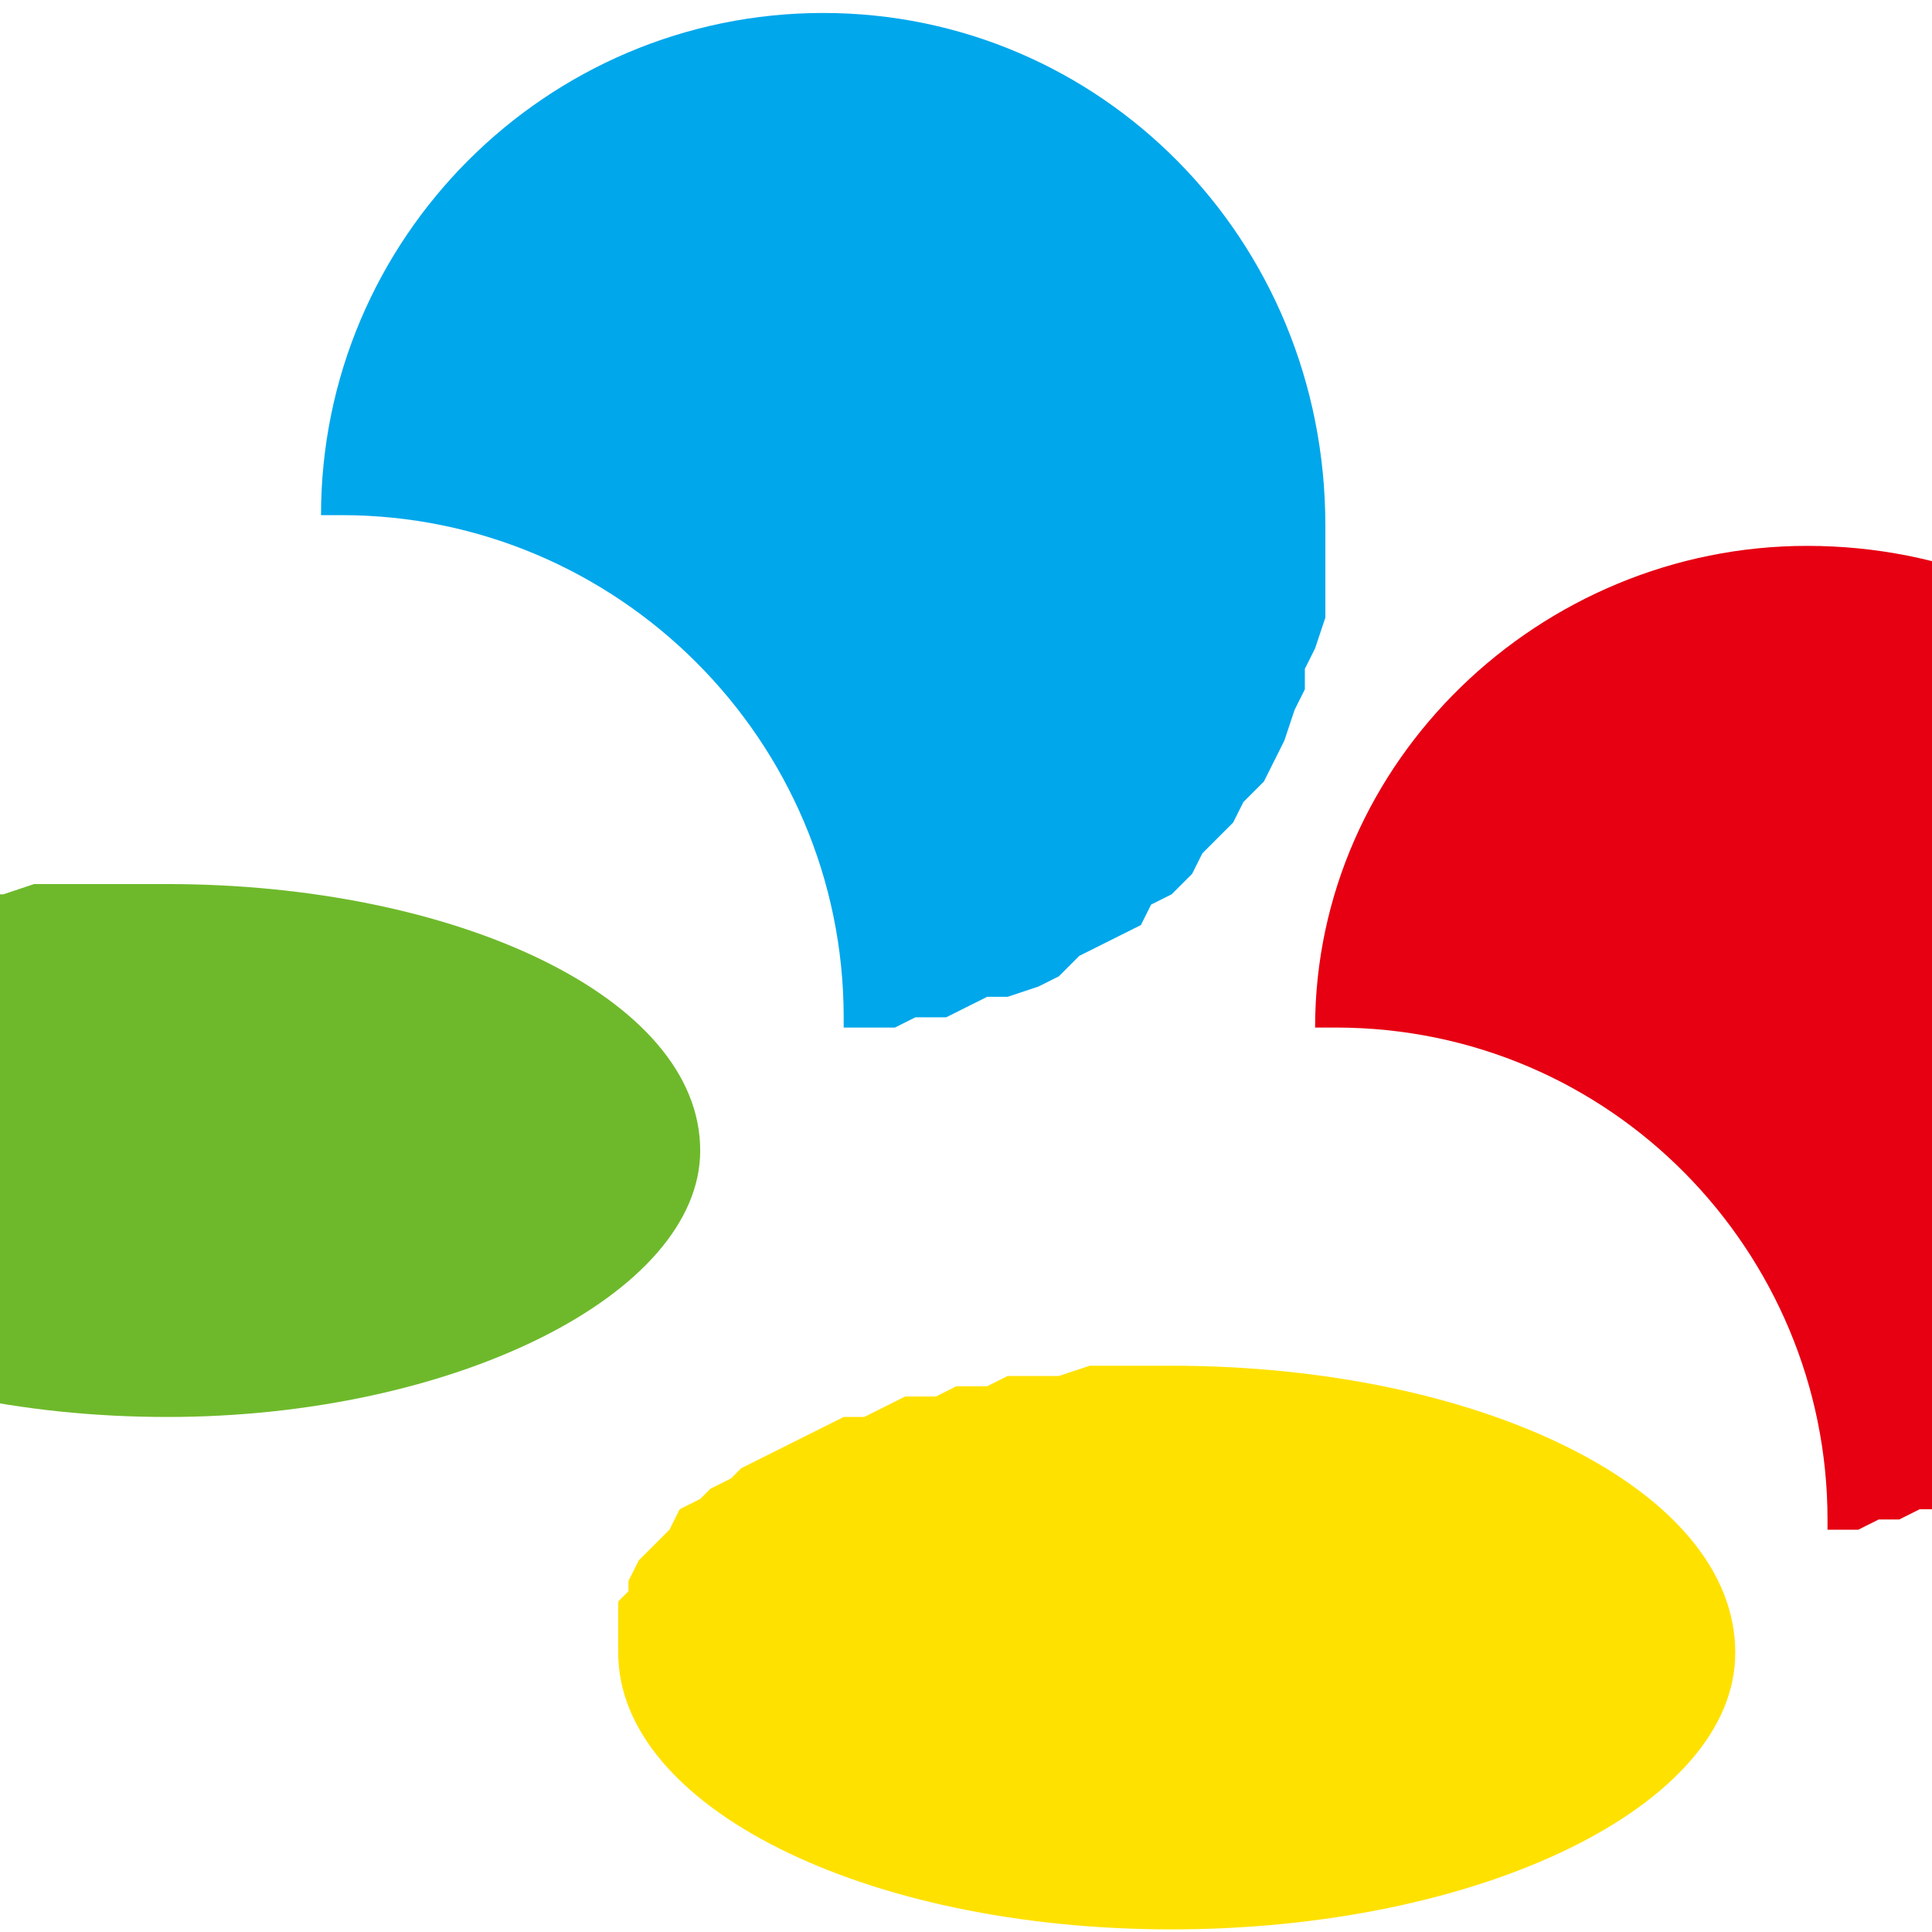
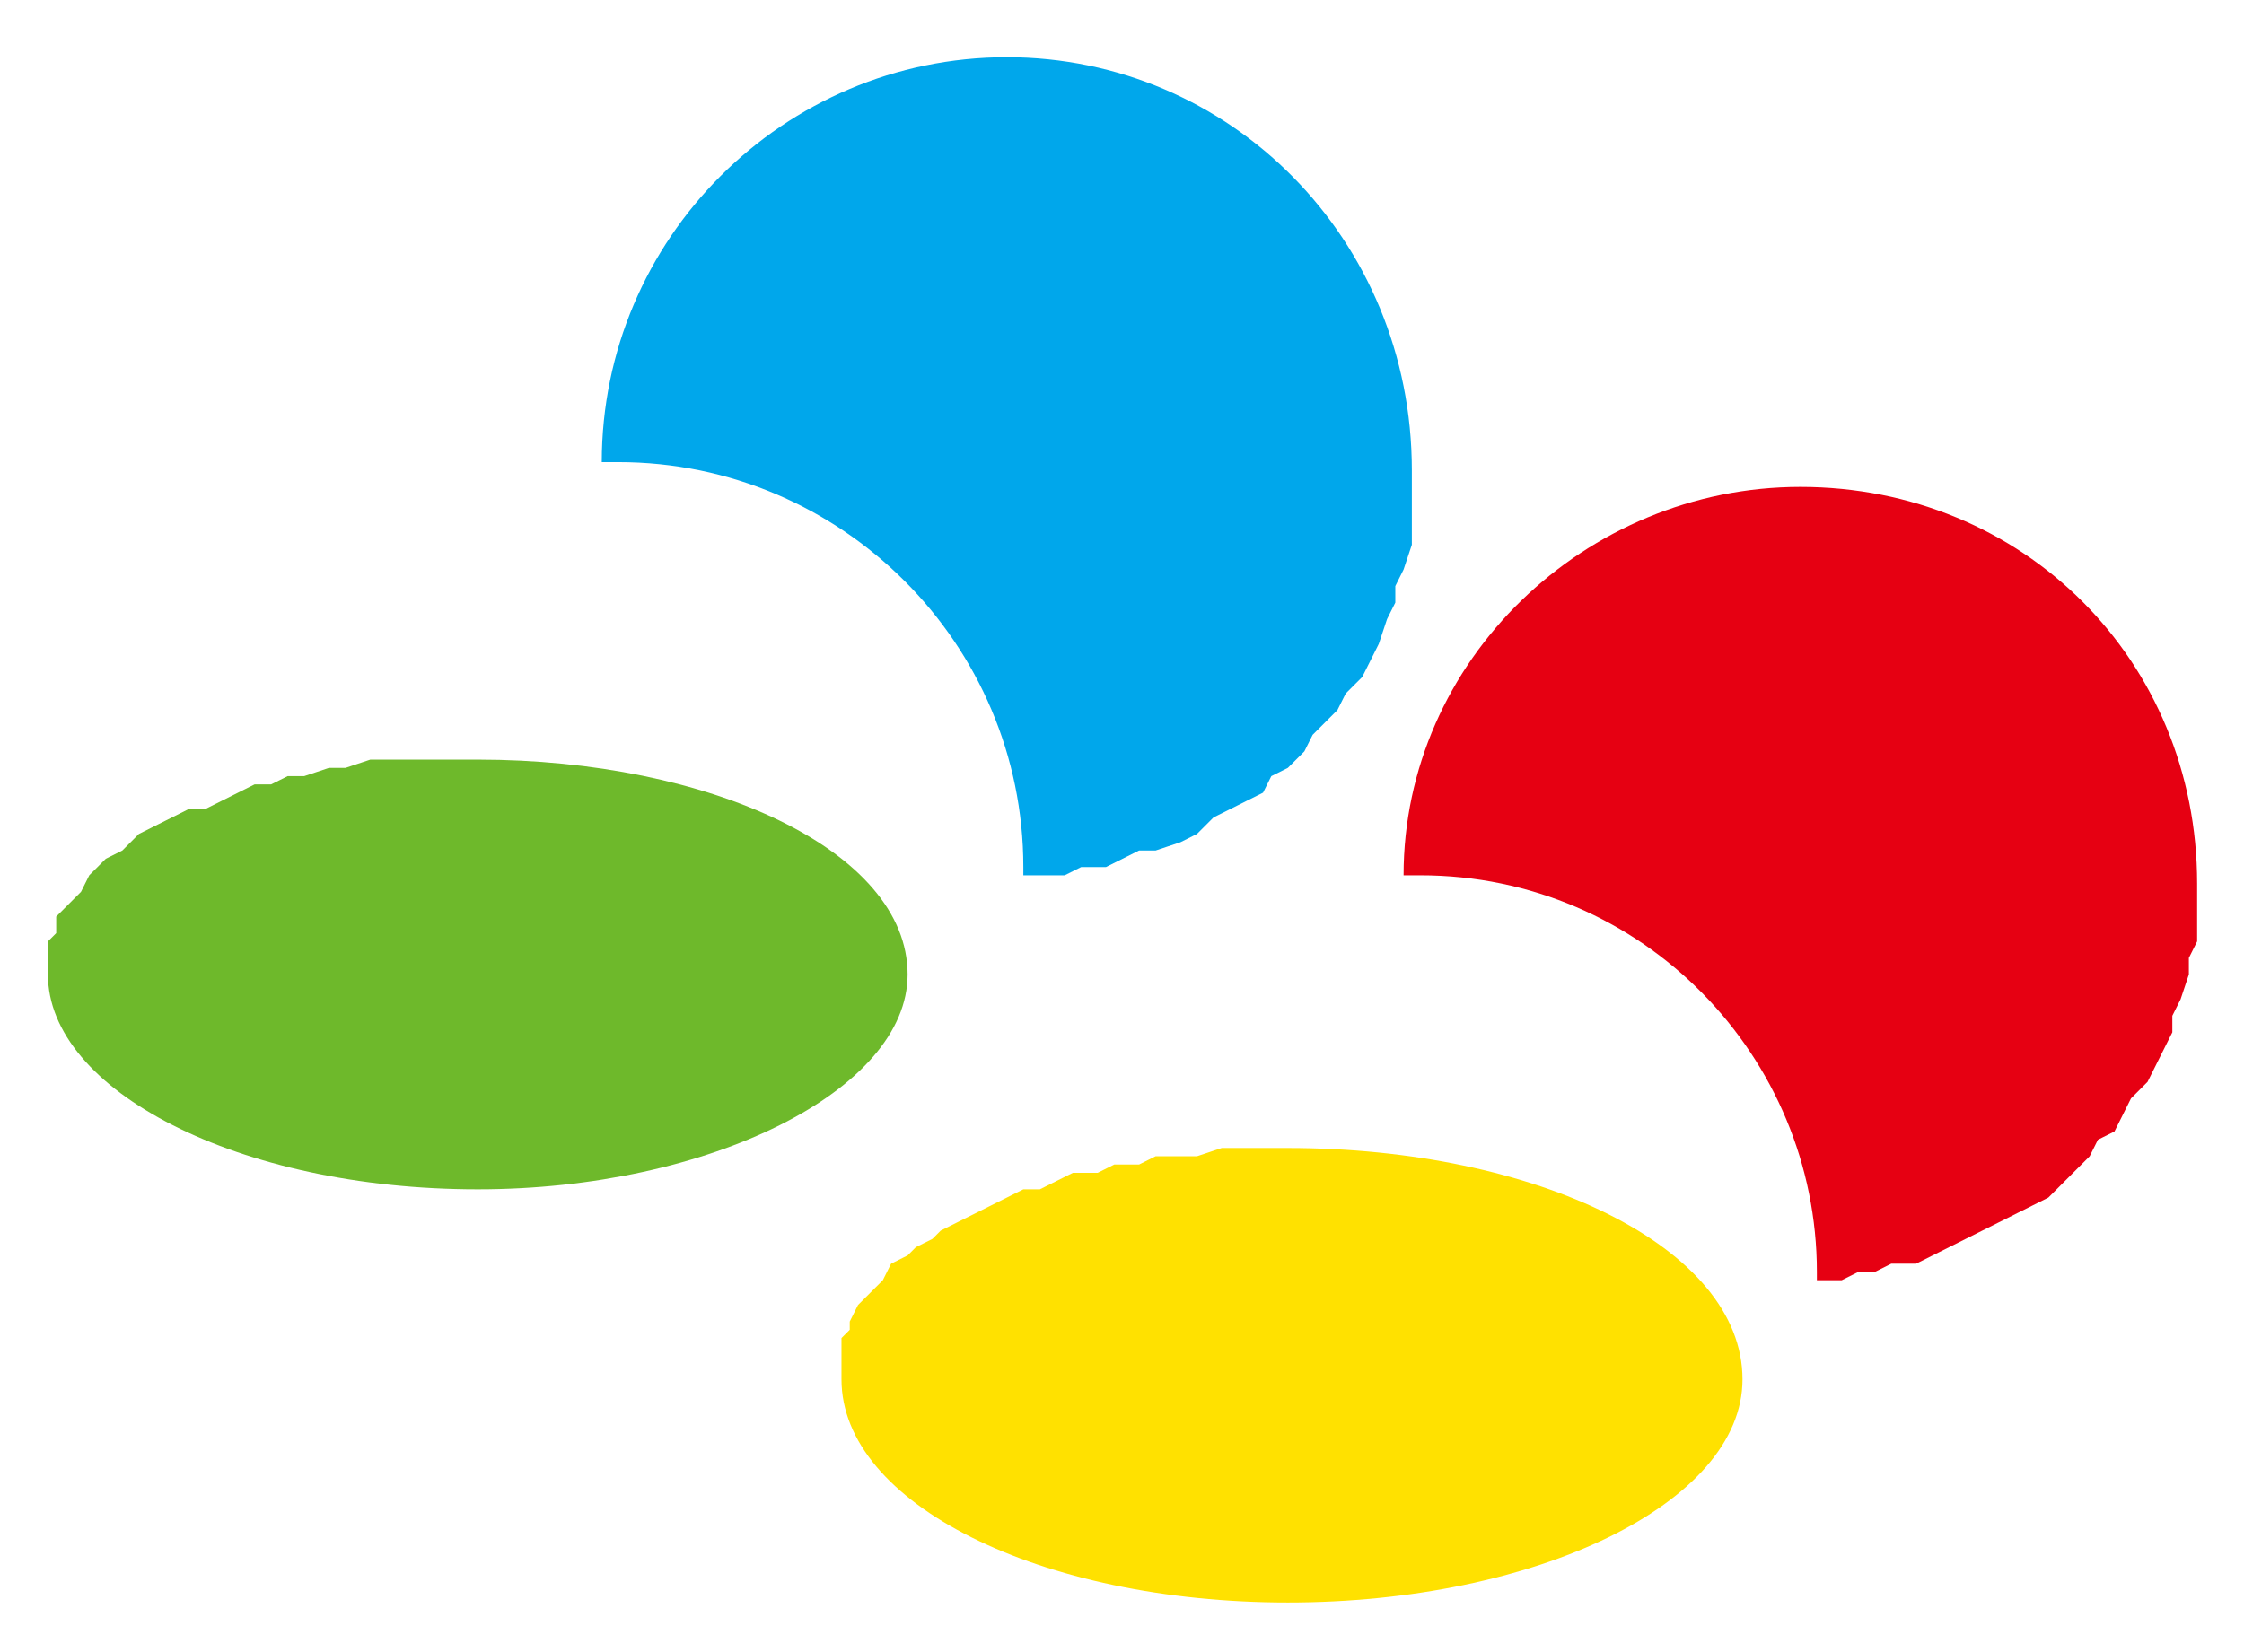
- <svg xmlns="http://www.w3.org/2000/svg" version="1.0" viewBox="0 0 1 1" id="body">
+ <svg xmlns="http://www.w3.org/2000/svg" version="1.0" viewBox="-0.22 -0.03 1.44 1.06" id="body">
  <defs id="defs3415" />
  <g transform="matrix(5.30447,0,0,5.304457,1.715065,-1.600537)" id="g3512">
    <path d="M -0.359,0.414 L -0.359,0.413 L -0.359,0.411 L -0.359,0.41 L -0.358,0.409 L -0.358,0.407 L -0.357,0.406 L -0.356,0.405 L -0.355,0.404 L -0.354,0.402 L -0.353,0.401 L -0.352,0.4 L -0.35,0.399 L -0.349,0.398 L -0.348,0.397 L -0.346,0.396 L -0.344,0.395 L -0.342,0.394 L -0.34,0.394 L -0.338,0.393 L -0.336,0.392 L -0.334,0.391 L -0.332,0.391 L -0.33,0.39 L -0.328,0.39 L -0.325,0.389 L -0.323,0.389 L -0.32,0.388 L -0.318,0.388 L -0.315,0.388 L -0.313,0.388 L -0.31,0.388 L -0.307,0.388 C -0.279,0.388 -0.255,0.399 -0.255,0.414 C -0.255,0.428 -0.279,0.44 -0.307,0.44 C -0.336,0.44 -0.359,0.428 -0.359,0.414 z " style="font-style:normal;font-variant:normal;font-weight:normal;font-stretch:normal;letter-spacing:normal;word-spacing:normal;text-anchor:start;fill:#6EB92B;fill-opacity:1;fill-rule:nonzero;stroke:#2cd324;stroke-width:0;stroke-linecap:butt;stroke-linejoin:miter;stroke-miterlimit:10.433;stroke-dasharray:none;stroke-dashoffset:0;stroke-opacity:1" id="path3324" />
    <path d="M -0.263,0.463 L -0.263,0.461 L -0.263,0.46 L -0.263,0.458 L -0.262,0.457 L -0.262,0.456 L -0.261,0.454 L -0.26,0.453 L -0.259,0.452 L -0.258,0.451 L -0.257,0.449 L -0.255,0.448 L -0.254,0.447 L -0.252,0.446 L -0.251,0.445 L -0.249,0.444 L -0.247,0.443 L -0.245,0.442 L -0.243,0.441 L -0.241,0.44 L -0.239,0.44 L -0.237,0.439 L -0.235,0.438 L -0.232,0.438 L -0.23,0.437 L -0.227,0.437 L -0.225,0.436 L -0.222,0.436 L -0.22,0.436 L -0.217,0.435 L -0.214,0.435 L -0.211,0.435 L -0.209,0.435 C -0.179,0.435 -0.154,0.447 -0.154,0.463 C -0.154,0.478 -0.179,0.49 -0.209,0.49 C -0.239,0.49 -0.263,0.478 -0.263,0.463 z " style="font-style:normal;font-variant:normal;font-weight:normal;font-stretch:normal;letter-spacing:normal;word-spacing:normal;text-anchor:start;fill:#FFE100;fill-opacity:1;fill-rule:nonzero;stroke:#f8fa1a;stroke-width:0;stroke-linecap:butt;stroke-linejoin:miter;stroke-miterlimit:10.433;stroke-dasharray:none;stroke-dashoffset:0;stroke-opacity:1" id="path3326" />
    <path d="M -0.241,0.402 L -0.238,0.402 L -0.236,0.402 L -0.234,0.401 L -0.231,0.401 L -0.229,0.4 L -0.227,0.399 L -0.225,0.399 L -0.222,0.398 L -0.22,0.397 L -0.218,0.395 L -0.216,0.394 L -0.214,0.393 L -0.212,0.392 L -0.211,0.39 L -0.209,0.389 L -0.207,0.387 L -0.206,0.385 L -0.204,0.383 L -0.203,0.382 L -0.202,0.38 L -0.2,0.378 L -0.199,0.376 L -0.198,0.374 L -0.197,0.371 L -0.196,0.369 L -0.196,0.367 L -0.195,0.365 L -0.194,0.362 L -0.194,0.36 L -0.194,0.358 L -0.194,0.355 L -0.194,0.353 C -0.194,0.325 -0.216,0.303 -0.243,0.303 C -0.27,0.303 -0.292,0.325 -0.292,0.352 C -0.292,0.352 -0.291,0.352 -0.29,0.352 C -0.263,0.352 -0.241,0.374 -0.241,0.401 L -0.241,0.402" style="font-style:normal;font-variant:normal;font-weight:normal;font-stretch:normal;letter-spacing:normal;word-spacing:normal;text-anchor:start;fill:#00A7EB;fill-opacity:1;fill-rule:nonzero;stroke:#0a12ff;stroke-width:0;stroke-linecap:butt;stroke-linejoin:miter;stroke-miterlimit:10.433;stroke-dasharray:none;stroke-dashoffset:0;stroke-opacity:1" id="path3328" />
    <path d="M -0.145,0.451 L -0.142,0.451 L -0.14,0.45 L -0.138,0.45 L -0.136,0.449 L -0.133,0.449 L -0.131,0.448 L -0.129,0.447 L -0.127,0.446 L -0.125,0.445 L -0.123,0.444 L -0.121,0.443 L -0.119,0.442 L -0.117,0.441 L -0.115,0.439 L -0.114,0.438 L -0.112,0.436 L -0.111,0.434 L -0.109,0.433 L -0.108,0.431 L -0.107,0.429 L -0.105,0.427 L -0.104,0.425 L -0.103,0.423 L -0.102,0.421 L -0.102,0.419 L -0.101,0.417 L -0.1,0.414 L -0.1,0.412 L -0.099,0.41 L -0.099,0.408 L -0.099,0.405 L -0.099,0.403 C -0.099,0.376 -0.12,0.355 -0.147,0.355 C -0.173,0.355 -0.195,0.376 -0.195,0.402 C -0.194,0.402 -0.194,0.402 -0.193,0.402 C -0.166,0.402 -0.145,0.424 -0.145,0.45 L -0.145,0.451" style="font-style:normal;font-variant:normal;font-weight:normal;font-stretch:normal;letter-spacing:normal;word-spacing:normal;text-anchor:start;fill:#E60012;fill-opacity:1;fill-rule:nonzero;stroke:#fb0f19;stroke-width:0;stroke-linecap:butt;stroke-linejoin:miter;stroke-miterlimit:10.433;stroke-dasharray:none;stroke-dashoffset:0;stroke-opacity:1" id="path3330" />
  </g>
</svg>
